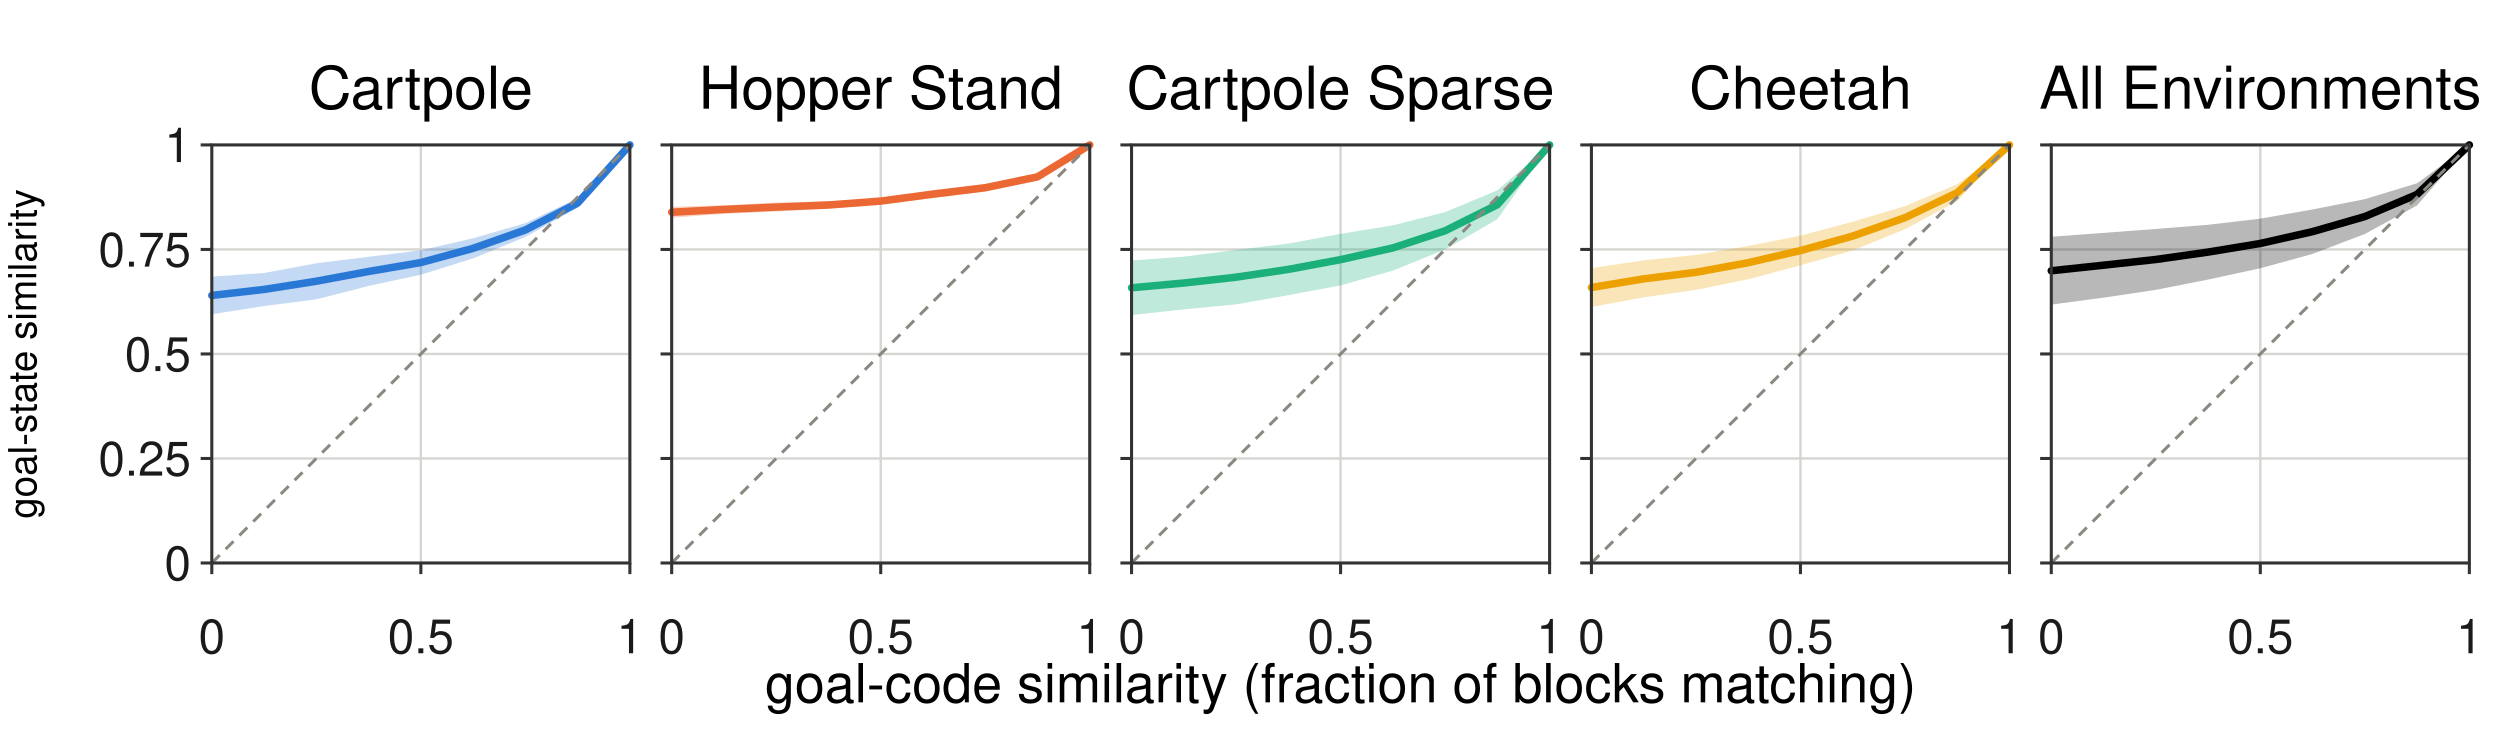
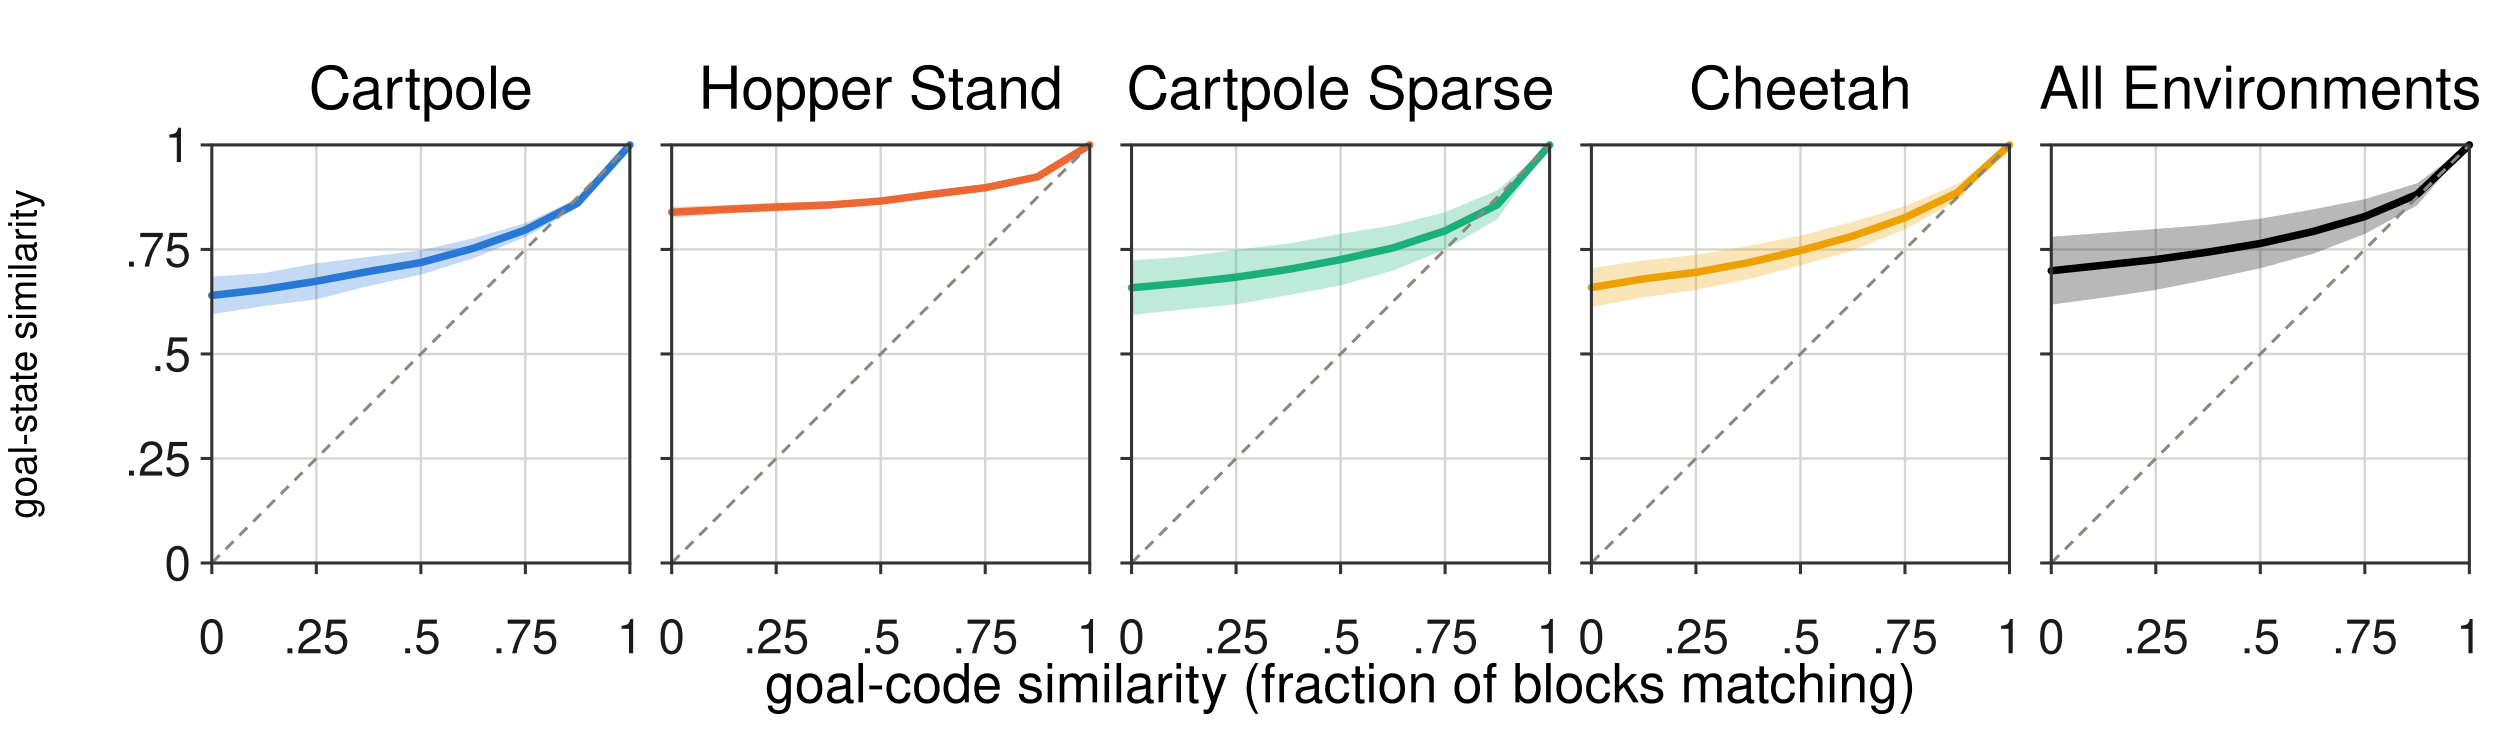
<svg xmlns="http://www.w3.org/2000/svg" width="1794" height="526" viewBox="0 0 1794 526" font-family="Helvetica,Arial,sans-serif">
  <rect width="1794" height="526" fill="white" />
  <line x1="152" y1="404.0" x2="452" y2="404.0" stroke="#d5d5d2" stroke-width="1.7" />
  <line x1="152" y1="329.0" x2="452" y2="329.0" stroke="#d5d5d2" stroke-width="1.7" />
  <line x1="152" y1="254.0" x2="452" y2="254.0" stroke="#d5d5d2" stroke-width="1.7" />
  <line x1="152" y1="179.0" x2="452" y2="179.0" stroke="#d5d5d2" stroke-width="1.7" />
  <line x1="152" y1="104.0" x2="452" y2="104.0" stroke="#d5d5d2" stroke-width="1.7" />
  <line x1="152.0" y1="104" x2="152.0" y2="404" stroke="#d5d5d2" stroke-width="1.7" />
+   <line x1="227.0" y1="104" x2="227.0" y2="404" stroke="#d5d5d2" stroke-width="1.7" />
  <line x1="302.0" y1="104" x2="302.0" y2="404" stroke="#d5d5d2" stroke-width="1.7" />
+   <line x1="377.0" y1="104" x2="377.0" y2="404" stroke="#d5d5d2" stroke-width="1.7" />
  <line x1="452.0" y1="104" x2="452.0" y2="404" stroke="#d5d5d2" stroke-width="1.7" />
  <polygon points="452.0,104.0 414.5,142.3 377.0,160.1 339.5,171.0 302.0,179.6 264.5,184.3 227.0,188.9 189.5,195.9 152.0,198.5 152.0,225.5 189.5,219.6 227.0,214.8 264.5,205.2 302.0,197.1 339.5,185.4 377.0,170.0 414.5,149.1 452.0,104.0" fill="#2a78d6" fill-opacity="0.28" />
  <polyline points="452.0,104.0 414.5,145.7 377.0,165.0 339.5,178.2 302.0,188.4 264.5,194.8 227.0,201.8 189.5,207.7 152.0,212.0" fill="none" stroke="#2a78d6" stroke-width="5.4" stroke-linejoin="round" stroke-linecap="round" />
  <line x1="152.0" y1="404.0" x2="452.0" y2="104.0" stroke="#8a8880" stroke-width="2.2" stroke-dasharray="8,6" />
  <rect x="152" y="104" width="300" height="300" fill="none" stroke="#333333" stroke-width="2.2" />
  <line x1="144" y1="404.0" x2="152" y2="404.0" stroke="#333333" stroke-width="2.2" />
  <text x="137" y="416.3" font-size="34.1" fill="#1a1a1a" text-anchor="end">0</text>
  <line x1="144" y1="329.0" x2="152" y2="329.0" stroke="#333333" stroke-width="2.2" />
-   <text x="137" y="341.3" font-size="34.1" fill="#1a1a1a" text-anchor="end">0.25</text>
+   <text x="137" y="341.3" font-size="34.1" fill="#1a1a1a" text-anchor="end">.25</text>
  <line x1="144" y1="254.0" x2="152" y2="254.0" stroke="#333333" stroke-width="2.2" />
-   <text x="137" y="266.3" font-size="34.1" fill="#1a1a1a" text-anchor="end">0.5</text>
+   <text x="137" y="266.3" font-size="34.1" fill="#1a1a1a" text-anchor="end">.5</text>
  <line x1="144" y1="179.0" x2="152" y2="179.0" stroke="#333333" stroke-width="2.2" />
-   <text x="137" y="191.3" font-size="34.1" fill="#1a1a1a" text-anchor="end">0.75</text>
+   <text x="137" y="191.3" font-size="34.1" fill="#1a1a1a" text-anchor="end">.75</text>
  <line x1="144" y1="104.0" x2="152" y2="104.0" stroke="#333333" stroke-width="2.2" />
  <text x="137" y="116.3" font-size="34.1" fill="#1a1a1a" text-anchor="end">1</text>
  <line x1="152.0" y1="404" x2="152.0" y2="412" stroke="#333333" stroke-width="2.2" />
  <text x="152.0" y="468.8" font-size="34.1" fill="#1a1a1a" text-anchor="middle">0</text>
+   <line x1="227.0" y1="404" x2="227.0" y2="412" stroke="#333333" stroke-width="2.2" />
+   <text x="227.0" y="468.8" font-size="34.1" fill="#1a1a1a" text-anchor="middle">.25</text>
  <line x1="302.0" y1="404" x2="302.0" y2="412" stroke="#333333" stroke-width="2.2" />
-   <text x="302.0" y="468.8" font-size="34.1" fill="#1a1a1a" text-anchor="middle">0.5</text>
+   <text x="302.0" y="468.8" font-size="34.1" fill="#1a1a1a" text-anchor="middle">.5</text>
+   <line x1="377.0" y1="404" x2="377.0" y2="412" stroke="#333333" stroke-width="2.2" />
+   <text x="377.0" y="468.8" font-size="34.1" fill="#1a1a1a" text-anchor="middle">.75</text>
  <line x1="452.0" y1="404" x2="452.0" y2="412" stroke="#333333" stroke-width="2.2" />
  <text x="452.0" y="468.8" font-size="34.1" fill="#1a1a1a" text-anchor="middle">1</text>
  <text x="302.0" y="78.0" font-size="42.4" fill="#000000" text-anchor="middle">Cartpole</text>
  <line x1="482" y1="404.0" x2="782" y2="404.0" stroke="#d5d5d2" stroke-width="1.7" />
  <line x1="482" y1="329.0" x2="782" y2="329.0" stroke="#d5d5d2" stroke-width="1.7" />
  <line x1="482" y1="254.0" x2="782" y2="254.0" stroke="#d5d5d2" stroke-width="1.7" />
  <line x1="482" y1="179.0" x2="782" y2="179.0" stroke="#d5d5d2" stroke-width="1.7" />
  <line x1="482" y1="104.0" x2="782" y2="104.0" stroke="#d5d5d2" stroke-width="1.7" />
  <line x1="482.0" y1="104" x2="482.0" y2="404" stroke="#d5d5d2" stroke-width="1.7" />
+   <line x1="557.0" y1="104" x2="557.0" y2="404" stroke="#d5d5d2" stroke-width="1.7" />
  <line x1="632.0" y1="104" x2="632.0" y2="404" stroke="#d5d5d2" stroke-width="1.7" />
+   <line x1="707.0" y1="104" x2="707.0" y2="404" stroke="#d5d5d2" stroke-width="1.7" />
  <line x1="782.0" y1="104" x2="782.0" y2="404" stroke="#d5d5d2" stroke-width="1.7" />
  <polygon points="782.0,104.0 744.5,125.3 707.0,132.1 669.5,136.5 632.0,142.3 594.5,144.5 557.0,145.3 519.5,147.3 482.0,148.3 482.0,156.3 519.5,153.4 557.0,151.8 594.5,149.7 632.0,146.3 669.5,142.1 707.0,137.3 744.5,128.5 782.0,104.0" fill="#eb6834" fill-opacity="0.28" />
  <polyline points="782.0,104.0 744.5,126.9 707.0,134.7 669.5,139.3 632.0,144.3 594.5,147.1 557.0,148.6 519.5,150.3 482.0,152.3" fill="none" stroke="#eb6834" stroke-width="5.4" stroke-linejoin="round" stroke-linecap="round" />
  <line x1="482.0" y1="404.0" x2="782.0" y2="104.0" stroke="#8a8880" stroke-width="2.2" stroke-dasharray="8,6" />
  <rect x="482" y="104" width="300" height="300" fill="none" stroke="#333333" stroke-width="2.2" />
  <line x1="474" y1="404.0" x2="482" y2="404.0" stroke="#333333" stroke-width="2.2" />
  <line x1="474" y1="329.0" x2="482" y2="329.0" stroke="#333333" stroke-width="2.2" />
  <line x1="474" y1="254.0" x2="482" y2="254.0" stroke="#333333" stroke-width="2.2" />
  <line x1="474" y1="179.0" x2="482" y2="179.0" stroke="#333333" stroke-width="2.2" />
  <line x1="474" y1="104.0" x2="482" y2="104.0" stroke="#333333" stroke-width="2.2" />
  <line x1="482.0" y1="404" x2="482.0" y2="412" stroke="#333333" stroke-width="2.2" />
  <text x="482.0" y="468.8" font-size="34.1" fill="#1a1a1a" text-anchor="middle">0</text>
+   <line x1="557.0" y1="404" x2="557.0" y2="412" stroke="#333333" stroke-width="2.2" />
+   <text x="557.0" y="468.8" font-size="34.1" fill="#1a1a1a" text-anchor="middle">.25</text>
  <line x1="632.0" y1="404" x2="632.0" y2="412" stroke="#333333" stroke-width="2.2" />
-   <text x="632.0" y="468.8" font-size="34.1" fill="#1a1a1a" text-anchor="middle">0.5</text>
+   <text x="632.0" y="468.8" font-size="34.1" fill="#1a1a1a" text-anchor="middle">.5</text>
+   <line x1="707.0" y1="404" x2="707.0" y2="412" stroke="#333333" stroke-width="2.2" />
+   <text x="707.0" y="468.8" font-size="34.1" fill="#1a1a1a" text-anchor="middle">.75</text>
  <line x1="782.0" y1="404" x2="782.0" y2="412" stroke="#333333" stroke-width="2.2" />
  <text x="782.0" y="468.8" font-size="34.1" fill="#1a1a1a" text-anchor="middle">1</text>
  <text x="632.0" y="78.0" font-size="42.4" fill="#000000" text-anchor="middle">Hopper Stand</text>
  <line x1="812" y1="404.0" x2="1112" y2="404.0" stroke="#d5d5d2" stroke-width="1.7" />
  <line x1="812" y1="329.0" x2="1112" y2="329.0" stroke="#d5d5d2" stroke-width="1.7" />
  <line x1="812" y1="254.0" x2="1112" y2="254.0" stroke="#d5d5d2" stroke-width="1.7" />
  <line x1="812" y1="179.0" x2="1112" y2="179.0" stroke="#d5d5d2" stroke-width="1.7" />
  <line x1="812" y1="104.0" x2="1112" y2="104.0" stroke="#d5d5d2" stroke-width="1.7" />
  <line x1="812.0" y1="104" x2="812.0" y2="404" stroke="#d5d5d2" stroke-width="1.7" />
+   <line x1="887.0" y1="104" x2="887.0" y2="404" stroke="#d5d5d2" stroke-width="1.7" />
  <line x1="962.0" y1="104" x2="962.0" y2="404" stroke="#d5d5d2" stroke-width="1.7" />
+   <line x1="1037.0" y1="104" x2="1037.0" y2="404" stroke="#d5d5d2" stroke-width="1.7" />
  <line x1="1112.0" y1="104" x2="1112.0" y2="404" stroke="#d5d5d2" stroke-width="1.7" />
  <polygon points="1112.0,104.0 1074.5,136.6 1037.0,152.2 999.5,161.7 962.0,167.8 924.5,174.8 887.0,179.3 849.5,184.2 812.0,186.9 812.0,226.1 849.5,222.0 887.0,218.4 924.5,211.8 962.0,204.8 999.5,194.2 1037.0,179.0 1074.5,157.3 1112.0,104.0" fill="#1baf7a" fill-opacity="0.28" />
  <polyline points="1112.0,104.0 1074.5,146.9 1037.0,165.6 999.5,177.9 962.0,186.3 924.5,193.3 887.0,198.9 849.5,203.1 812.0,206.5" fill="none" stroke="#1baf7a" stroke-width="5.4" stroke-linejoin="round" stroke-linecap="round" />
  <line x1="812.0" y1="404.0" x2="1112.0" y2="104.0" stroke="#8a8880" stroke-width="2.2" stroke-dasharray="8,6" />
  <rect x="812" y="104" width="300" height="300" fill="none" stroke="#333333" stroke-width="2.2" />
  <line x1="804" y1="404.0" x2="812" y2="404.0" stroke="#333333" stroke-width="2.2" />
  <line x1="804" y1="329.0" x2="812" y2="329.0" stroke="#333333" stroke-width="2.2" />
  <line x1="804" y1="254.0" x2="812" y2="254.0" stroke="#333333" stroke-width="2.2" />
  <line x1="804" y1="179.0" x2="812" y2="179.0" stroke="#333333" stroke-width="2.2" />
  <line x1="804" y1="104.0" x2="812" y2="104.0" stroke="#333333" stroke-width="2.2" />
  <line x1="812.0" y1="404" x2="812.0" y2="412" stroke="#333333" stroke-width="2.2" />
  <text x="812.0" y="468.8" font-size="34.1" fill="#1a1a1a" text-anchor="middle">0</text>
+   <line x1="887.0" y1="404" x2="887.0" y2="412" stroke="#333333" stroke-width="2.2" />
+   <text x="887.0" y="468.8" font-size="34.1" fill="#1a1a1a" text-anchor="middle">.25</text>
  <line x1="962.0" y1="404" x2="962.0" y2="412" stroke="#333333" stroke-width="2.2" />
-   <text x="962.0" y="468.8" font-size="34.1" fill="#1a1a1a" text-anchor="middle">0.5</text>
+   <text x="962.0" y="468.8" font-size="34.1" fill="#1a1a1a" text-anchor="middle">.5</text>
+   <line x1="1037.0" y1="404" x2="1037.0" y2="412" stroke="#333333" stroke-width="2.2" />
+   <text x="1037.0" y="468.8" font-size="34.1" fill="#1a1a1a" text-anchor="middle">.75</text>
  <line x1="1112.0" y1="404" x2="1112.0" y2="412" stroke="#333333" stroke-width="2.2" />
  <text x="1112.0" y="468.8" font-size="34.1" fill="#1a1a1a" text-anchor="middle">1</text>
  <text x="962.0" y="78.0" font-size="42.4" fill="#000000" text-anchor="middle">Cartpole Sparse</text>
  <line x1="1142" y1="404.0" x2="1442" y2="404.0" stroke="#d5d5d2" stroke-width="1.7" />
  <line x1="1142" y1="329.0" x2="1442" y2="329.0" stroke="#d5d5d2" stroke-width="1.7" />
  <line x1="1142" y1="254.0" x2="1442" y2="254.0" stroke="#d5d5d2" stroke-width="1.7" />
  <line x1="1142" y1="179.0" x2="1442" y2="179.0" stroke="#d5d5d2" stroke-width="1.7" />
  <line x1="1142" y1="104.0" x2="1442" y2="104.0" stroke="#d5d5d2" stroke-width="1.7" />
  <line x1="1142.0" y1="104" x2="1142.0" y2="404" stroke="#d5d5d2" stroke-width="1.7" />
+   <line x1="1217.0" y1="104" x2="1217.0" y2="404" stroke="#d5d5d2" stroke-width="1.7" />
  <line x1="1292.0" y1="104" x2="1292.0" y2="404" stroke="#d5d5d2" stroke-width="1.7" />
+   <line x1="1367.0" y1="104" x2="1367.0" y2="404" stroke="#d5d5d2" stroke-width="1.7" />
  <line x1="1442.0" y1="104" x2="1442.0" y2="404" stroke="#d5d5d2" stroke-width="1.7" />
  <polygon points="1442.0,104.0 1404.5,132.2 1367.0,147.9 1329.5,159.1 1292.0,169.1 1254.5,176.5 1217.0,182.9 1179.5,186.8 1142.0,192.4 1142.0,220.3 1179.5,213.4 1217.0,208.0 1254.5,200.4 1292.0,190.4 1329.5,179.7 1367.0,164.5 1404.5,144.3 1442.0,104.0" fill="#eda100" fill-opacity="0.28" />
  <polyline points="1442.0,104.0 1404.5,138.3 1367.0,156.2 1329.5,169.4 1292.0,179.8 1254.5,188.5 1217.0,195.4 1179.5,200.1 1142.0,206.3" fill="none" stroke="#eda100" stroke-width="5.4" stroke-linejoin="round" stroke-linecap="round" />
  <line x1="1142.0" y1="404.0" x2="1442.0" y2="104.0" stroke="#8a8880" stroke-width="2.2" stroke-dasharray="8,6" />
  <rect x="1142" y="104" width="300" height="300" fill="none" stroke="#333333" stroke-width="2.2" />
  <line x1="1134" y1="404.0" x2="1142" y2="404.0" stroke="#333333" stroke-width="2.2" />
  <line x1="1134" y1="329.0" x2="1142" y2="329.0" stroke="#333333" stroke-width="2.2" />
  <line x1="1134" y1="254.0" x2="1142" y2="254.0" stroke="#333333" stroke-width="2.2" />
  <line x1="1134" y1="179.0" x2="1142" y2="179.0" stroke="#333333" stroke-width="2.2" />
  <line x1="1134" y1="104.0" x2="1142" y2="104.0" stroke="#333333" stroke-width="2.2" />
  <line x1="1142.0" y1="404" x2="1142.0" y2="412" stroke="#333333" stroke-width="2.2" />
  <text x="1142.0" y="468.8" font-size="34.1" fill="#1a1a1a" text-anchor="middle">0</text>
+   <line x1="1217.0" y1="404" x2="1217.0" y2="412" stroke="#333333" stroke-width="2.2" />
+   <text x="1217.0" y="468.8" font-size="34.1" fill="#1a1a1a" text-anchor="middle">.25</text>
  <line x1="1292.0" y1="404" x2="1292.0" y2="412" stroke="#333333" stroke-width="2.2" />
-   <text x="1292.0" y="468.8" font-size="34.1" fill="#1a1a1a" text-anchor="middle">0.5</text>
+   <text x="1292.0" y="468.8" font-size="34.1" fill="#1a1a1a" text-anchor="middle">.5</text>
+   <line x1="1367.0" y1="404" x2="1367.0" y2="412" stroke="#333333" stroke-width="2.2" />
+   <text x="1367.0" y="468.8" font-size="34.1" fill="#1a1a1a" text-anchor="middle">.75</text>
  <line x1="1442.0" y1="404" x2="1442.0" y2="412" stroke="#333333" stroke-width="2.2" />
  <text x="1442.0" y="468.8" font-size="34.1" fill="#1a1a1a" text-anchor="middle">1</text>
  <text x="1292.0" y="78.0" font-size="42.4" fill="#000000" text-anchor="middle">Cheetah</text>
  <line x1="1472" y1="404.0" x2="1772" y2="404.0" stroke="#d5d5d2" stroke-width="1.7" />
  <line x1="1472" y1="329.0" x2="1772" y2="329.0" stroke="#d5d5d2" stroke-width="1.7" />
  <line x1="1472" y1="254.0" x2="1772" y2="254.0" stroke="#d5d5d2" stroke-width="1.7" />
  <line x1="1472" y1="179.0" x2="1772" y2="179.0" stroke="#d5d5d2" stroke-width="1.7" />
  <line x1="1472" y1="104.0" x2="1772" y2="104.0" stroke="#d5d5d2" stroke-width="1.7" />
  <line x1="1472.0" y1="104" x2="1472.0" y2="404" stroke="#d5d5d2" stroke-width="1.7" />
+   <line x1="1547.0" y1="104" x2="1547.0" y2="404" stroke="#d5d5d2" stroke-width="1.7" />
  <line x1="1622.0" y1="104" x2="1622.0" y2="404" stroke="#d5d5d2" stroke-width="1.7" />
+   <line x1="1697.0" y1="104" x2="1697.0" y2="404" stroke="#d5d5d2" stroke-width="1.7" />
  <line x1="1772.0" y1="104" x2="1772.0" y2="404" stroke="#d5d5d2" stroke-width="1.7" />
  <polygon points="1772.0,104.0 1734.5,131.5 1697.0,142.9 1659.5,150.3 1622.0,156.9 1584.5,161.3 1547.0,164.3 1509.5,167.1 1472.0,169.9 1472.0,218.6 1509.5,213.6 1547.0,208.0 1584.5,200.6 1622.0,192.5 1659.5,182.2 1697.0,167.9 1734.5,147.4 1772.0,104.0" fill="#000000" fill-opacity="0.28" />
  <polyline points="1772.0,104.0 1734.5,139.5 1697.0,155.4 1659.5,166.2 1622.0,174.7 1584.5,180.9 1547.0,186.2 1509.5,190.3 1472.0,194.3" fill="none" stroke="#000000" stroke-width="5.4" stroke-linejoin="round" stroke-linecap="round" />
  <line x1="1472.0" y1="404.0" x2="1772.0" y2="104.0" stroke="#8a8880" stroke-width="2.2" stroke-dasharray="8,6" />
  <rect x="1472" y="104" width="300" height="300" fill="none" stroke="#333333" stroke-width="2.2" />
  <line x1="1464" y1="404.0" x2="1472" y2="404.0" stroke="#333333" stroke-width="2.2" />
  <line x1="1464" y1="329.0" x2="1472" y2="329.0" stroke="#333333" stroke-width="2.2" />
  <line x1="1464" y1="254.0" x2="1472" y2="254.0" stroke="#333333" stroke-width="2.2" />
  <line x1="1464" y1="179.0" x2="1472" y2="179.0" stroke="#333333" stroke-width="2.2" />
  <line x1="1464" y1="104.0" x2="1472" y2="104.0" stroke="#333333" stroke-width="2.2" />
  <line x1="1472.0" y1="404" x2="1472.0" y2="412" stroke="#333333" stroke-width="2.2" />
  <text x="1472.0" y="468.8" font-size="34.1" fill="#1a1a1a" text-anchor="middle">0</text>
+   <line x1="1547.0" y1="404" x2="1547.0" y2="412" stroke="#333333" stroke-width="2.2" />
+   <text x="1547.0" y="468.8" font-size="34.1" fill="#1a1a1a" text-anchor="middle">.25</text>
  <line x1="1622.0" y1="404" x2="1622.0" y2="412" stroke="#333333" stroke-width="2.2" />
-   <text x="1622.0" y="468.8" font-size="34.1" fill="#1a1a1a" text-anchor="middle">0.5</text>
+   <text x="1622.0" y="468.8" font-size="34.1" fill="#1a1a1a" text-anchor="middle">.5</text>
+   <line x1="1697.0" y1="404" x2="1697.0" y2="412" stroke="#333333" stroke-width="2.2" />
+   <text x="1697.0" y="468.8" font-size="34.1" fill="#1a1a1a" text-anchor="middle">.75</text>
  <line x1="1772.0" y1="404" x2="1772.0" y2="412" stroke="#333333" stroke-width="2.2" />
  <text x="1772.0" y="468.8" font-size="34.1" fill="#1a1a1a" text-anchor="middle">1</text>
  <text x="1622.0" y="78.0" font-size="42.4" fill="#000000" text-anchor="middle">All Environments</text>
  <text x="962.0" y="504.0" font-size="38.7" fill="#000000" text-anchor="middle">goal-code similarity (fraction of blocks matching)</text>
  <text x="26.0" y="254.0" font-size="27.7" fill="#000000" text-anchor="middle" transform="rotate(-90 26.0 254.0)">goal-state similarity</text>
</svg>
